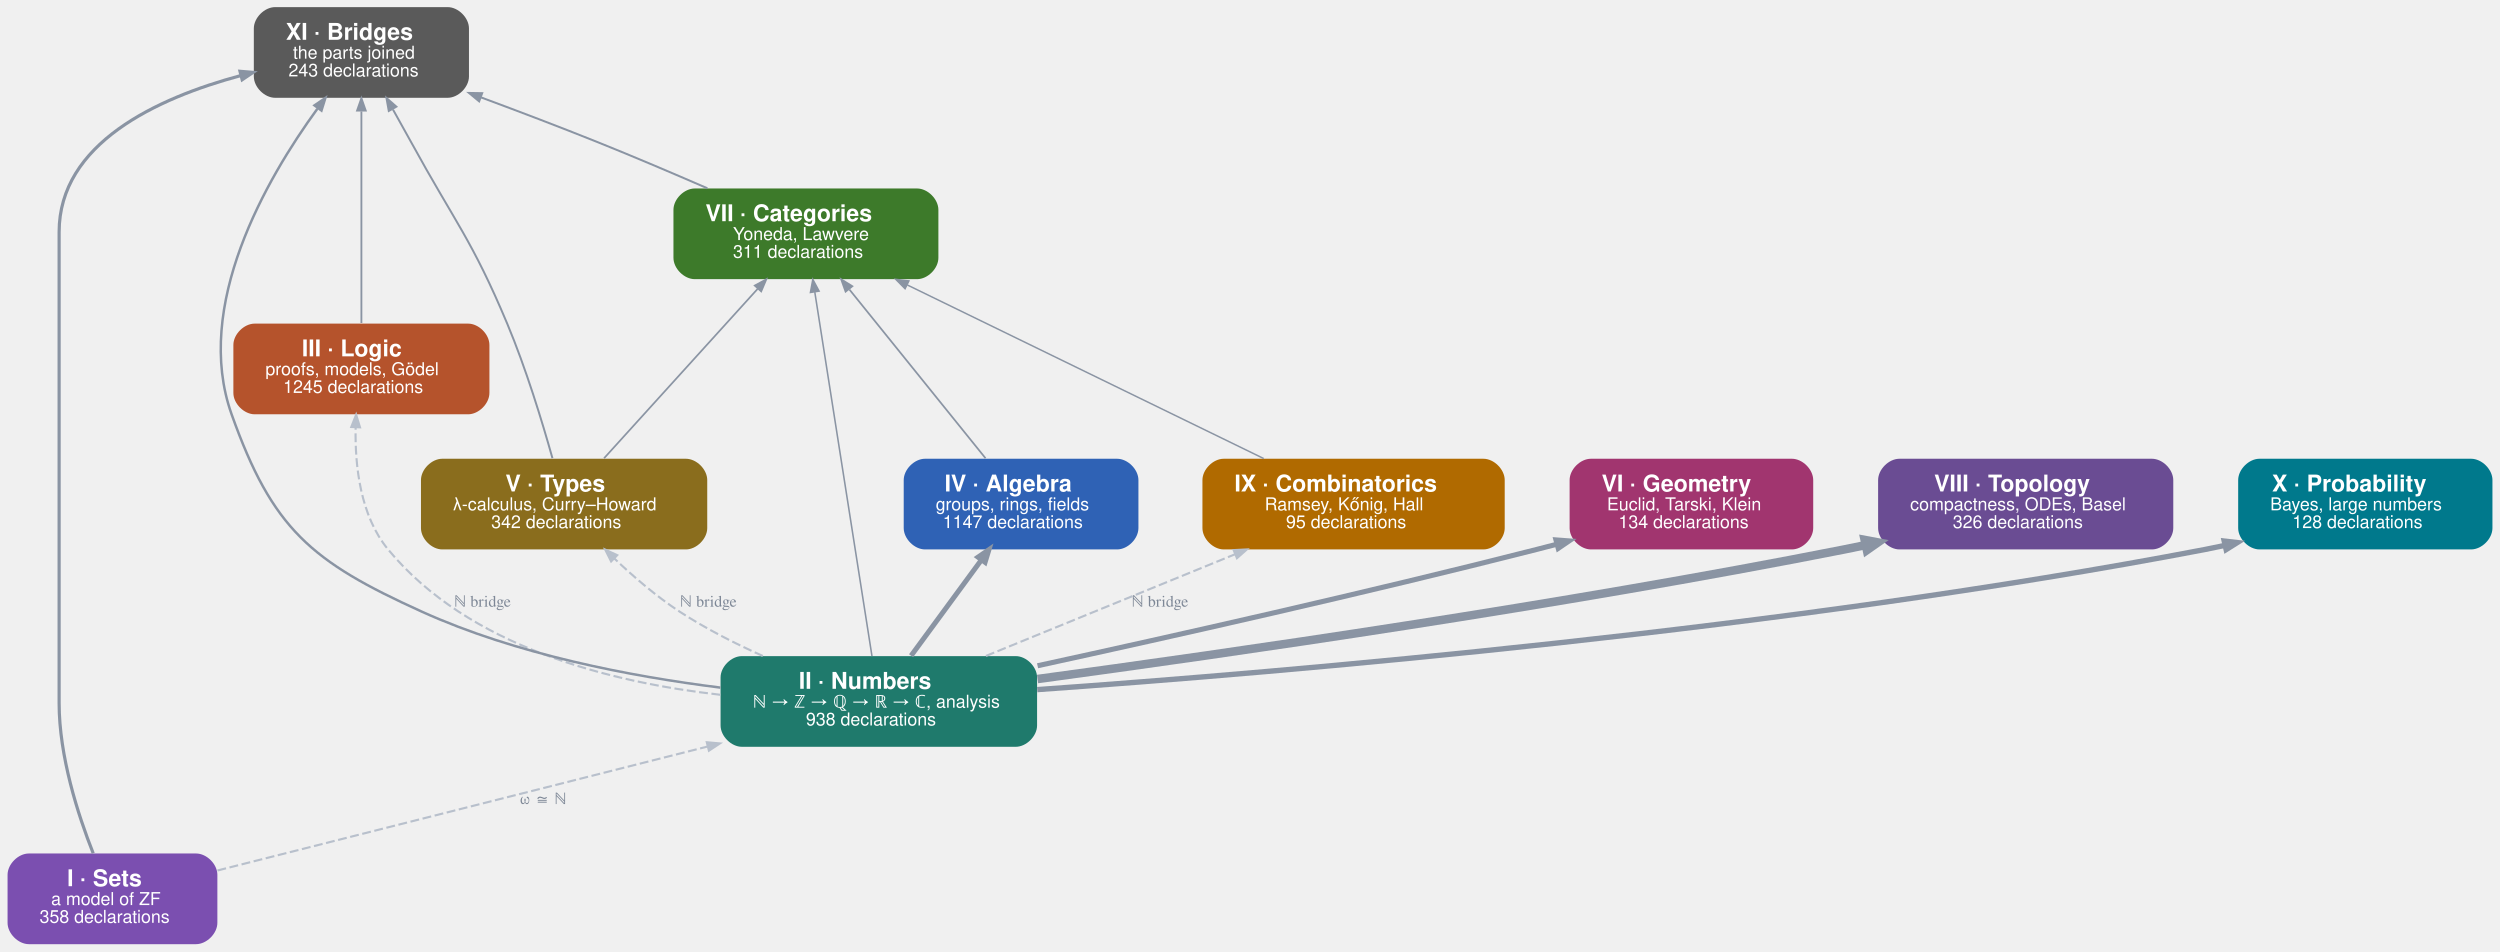
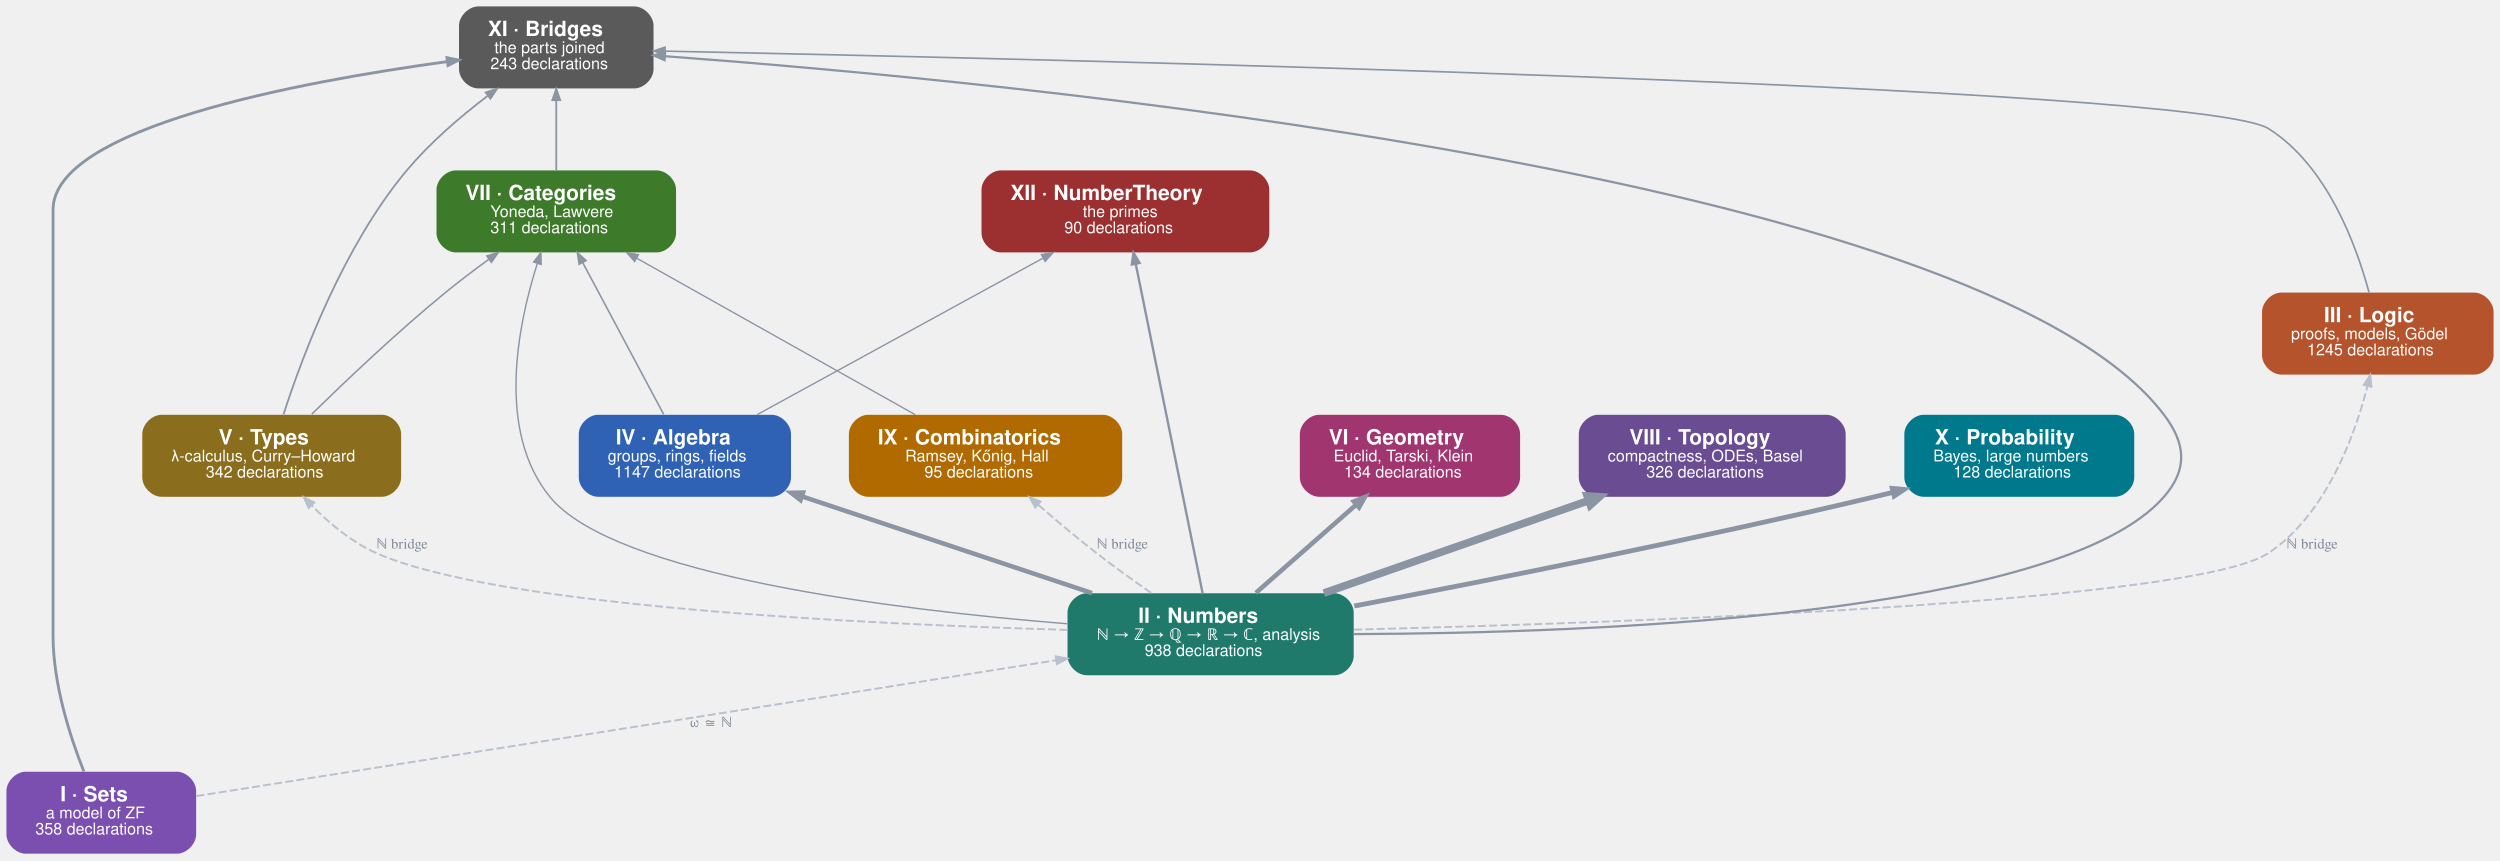
- <svg xmlns="http://www.w3.org/2000/svg" xmlns:xlink="http://www.w3.org/1999/xlink" width="1406pt" height="535pt" viewBox="0.00 0.00 1405.50 535.00">
+ <svg xmlns="http://www.w3.org/2000/svg" xmlns:xlink="http://www.w3.org/1999/xlink" width="1555pt" height="535pt" viewBox="0.00 0.00 1555.00 535.00">
  <g id="graph0" class="graph" transform="scale(1 1) rotate(0) translate(4 531)">
    <g id="node1" class="node">
      <path fill="#7b4fb0" stroke="black" stroke-width="0" d="M106,-51C106,-51 12,-51 12,-51 6,-51 0,-45 0,-39 0,-39 0,-12 0,-12 0,-6 6,0 12,0 12,0 106,0 106,0 112,0 118,-6 118,-12 118,-12 118,-39 118,-39 118,-45 112,-51 106,-51" />
      <text text-anchor="start" x="33.5" y="-32.6" font-family="Helvetica,sans-Serif" font-weight="bold" font-size="13.00" fill="white">I · Sets</text>
      <text text-anchor="start" x="24.5" y="-22" font-family="Helvetica,sans-Serif" font-size="10.00" fill="white">a model of ZF</text>
      <text text-anchor="start" x="18" y="-12" font-family="Helvetica,sans-Serif" font-size="10.00" fill="white">358 declarations</text>
    </g>
    <g id="node2" class="node">
-       <path fill="#1f7a6c" stroke="black" stroke-width="0" d="M567,-162C567,-162 413,-162 413,-162 407,-162 401,-156 401,-150 401,-150 401,-123 401,-123 401,-117 407,-111 413,-111 413,-111 567,-111 567,-111 573,-111 579,-117 579,-123 579,-123 579,-150 579,-150 579,-156 573,-162 567,-162" />
-       <text text-anchor="start" x="445" y="-143.6" font-family="Helvetica,sans-Serif" font-weight="bold" font-size="13.00" fill="white">II · Numbers</text>
-       <text text-anchor="start" x="419" y="-133" font-family="Helvetica,sans-Serif" font-size="10.00" fill="white">ℕ → ℤ → ℚ → ℝ → ℂ, analysis</text>
-       <text text-anchor="start" x="449" y="-123" font-family="Helvetica,sans-Serif" font-size="10.00" fill="white">938 declarations</text>
-     </g>
-     <g id="edge14" class="edge">
-       <path fill="none" stroke="#b8c0cc" stroke-width="1.2" stroke-dasharray="5,2" d="M118.03,-41.43C189,-59.38 309.1,-89.75 393.59,-111.12" />
-       <polygon fill="#b8c0cc" stroke="#b8c0cc" stroke-width="1.2" points="393.25,-113.56 400.63,-112.9 394.45,-108.81 393.25,-113.56" />
-       <text text-anchor="start" x="288" y="-78.8" font-family="Times,serif" font-size="9.00" fill="#7d8796">ω ≅ ℕ</text>
+       <path fill="#1f7a6c" stroke="black" stroke-width="0" d="M826,-162C826,-162 672,-162 672,-162 666,-162 660,-156 660,-150 660,-150 660,-123 660,-123 660,-117 666,-111 672,-111 672,-111 826,-111 826,-111 832,-111 838,-117 838,-123 838,-123 838,-150 838,-150 838,-156 832,-162 826,-162" />
+       <text text-anchor="start" x="704" y="-143.6" font-family="Helvetica,sans-Serif" font-weight="bold" font-size="13.00" fill="white">II · Numbers</text>
+       <text text-anchor="start" x="678" y="-133" font-family="Helvetica,sans-Serif" font-size="10.00" fill="white">ℕ → ℤ → ℚ → ℝ → ℂ, analysis</text>
+       <text text-anchor="start" x="708" y="-123" font-family="Helvetica,sans-Serif" font-size="10.00" fill="white">938 declarations</text>
+     </g>
+     <g id="edge16" class="edge">
+       <path fill="none" stroke="#b8c0cc" stroke-width="1.2" stroke-dasharray="5,2" d="M118.13,-35.84C237.37,-54.68 507.65,-97.37 652.71,-120.29" />
+       <polygon fill="#b8c0cc" stroke="#b8c0cc" stroke-width="1.2" points="652.65,-122.76 659.95,-121.43 653.41,-117.92 652.65,-122.76" />
+       <text text-anchor="start" x="425" y="-78.8" font-family="Times,serif" font-size="9.00" fill="#7d8796">ω ≅ ℕ</text>
    </g>
    <g id="node11" class="node">
-       <path fill="#5a5a5a" stroke="black" stroke-width="0" d="M247.5,-527C247.5,-527 150.5,-527 150.5,-527 144.5,-527 138.5,-521 138.5,-515 138.5,-515 138.5,-488 138.5,-488 138.5,-482 144.5,-476 150.5,-476 150.5,-476 247.5,-476 247.5,-476 253.5,-476 259.5,-482 259.5,-488 259.5,-488 259.5,-515 259.5,-515 259.5,-521 253.5,-527 247.5,-527" />
-       <text text-anchor="start" x="156.5" y="-508.6" font-family="Helvetica,sans-Serif" font-weight="bold" font-size="13.00" fill="white">XI · Bridges</text>
-       <text text-anchor="start" x="160.5" y="-498" font-family="Helvetica,sans-Serif" font-size="10.00" fill="white">the parts joined</text>
-       <text text-anchor="start" x="158" y="-488" font-family="Helvetica,sans-Serif" font-size="10.00" fill="white">243 declarations</text>
+       <path fill="#5a5a5a" stroke="black" stroke-width="0" d="M390.5,-527C390.5,-527 293.5,-527 293.5,-527 287.5,-527 281.5,-521 281.5,-515 281.5,-515 281.5,-488 281.5,-488 281.5,-482 287.5,-476 293.5,-476 293.5,-476 390.5,-476 390.5,-476 396.5,-476 402.5,-482 402.5,-488 402.5,-488 402.5,-515 402.5,-515 402.5,-521 396.5,-527 390.5,-527" />
+       <text text-anchor="start" x="299.5" y="-508.6" font-family="Helvetica,sans-Serif" font-weight="bold" font-size="13.00" fill="white">XI · Bridges</text>
+       <text text-anchor="start" x="303.5" y="-498" font-family="Helvetica,sans-Serif" font-size="10.00" fill="white">the parts joined</text>
+       <text text-anchor="start" x="301" y="-488" font-family="Helvetica,sans-Serif" font-size="10.00" fill="white">243 declarations</text>
+     </g>
+     <g id="edge13" class="edge">
+       <g id="a_edge13">
+         <a xlink:title="738 uses of Sets in Bridges">
+           <path fill="none" stroke="#8a94a3" stroke-width="1.79" d="M48.17,-51.08C39.58,-72.83 29,-105.67 29,-135.5 29,-135.5 29,-135.5 29,-400.5 29,-451.58 182.17,-480.13 274.21,-492.68" />
+           <polygon fill="#8a94a3" stroke="#8a94a3" stroke-width="1.79" points="274.02,-495.12 281.28,-493.62 274.67,-490.27 274.02,-495.12" />
+         </a>
+       </g>
+     </g>
+     <g id="node3" class="node">
+       <path fill="#b5532c" stroke="black" stroke-width="0" d="M1535,-349C1535,-349 1415,-349 1415,-349 1409,-349 1403,-343 1403,-337 1403,-337 1403,-310 1403,-310 1403,-304 1409,-298 1415,-298 1415,-298 1535,-298 1535,-298 1541,-298 1547,-304 1547,-310 1547,-310 1547,-337 1547,-337 1547,-343 1541,-349 1535,-349" />
+       <text text-anchor="start" x="1441.5" y="-330.6" font-family="Helvetica,sans-Serif" font-weight="bold" font-size="13.00" fill="white">III · Logic</text>
+       <text text-anchor="start" x="1421" y="-320" font-family="Helvetica,sans-Serif" font-size="10.00" fill="white">proofs, models, Gödel</text>
+       <text text-anchor="start" x="1431" y="-310" font-family="Helvetica,sans-Serif" font-size="10.00" fill="white">1245 declarations</text>
+     </g>
+     <g id="edge17" class="edge">
+       <path fill="none" stroke="#b8c0cc" stroke-width="1.2" stroke-dasharray="5,2" d="M838.29,-139.37C1007.22,-143.61 1360.87,-156.09 1407,-187 1442.47,-210.77 1460.29,-258.83 1468.59,-290.85" />
+       <polygon fill="#b8c0cc" stroke="#b8c0cc" stroke-width="1.2" points="1466.26,-291.61 1470.31,-297.82 1471.01,-290.44 1466.26,-291.61" />
+       <text text-anchor="start" x="1418" y="-189.8" font-family="Times,serif" font-size="9.00" fill="#7d8796">ℕ bridge</text>
+     </g>
+     <g id="node4" class="node">
+       <path fill="#2f62b5" stroke="black" stroke-width="0" d="M476,-273C476,-273 368,-273 368,-273 362,-273 356,-267 356,-261 356,-261 356,-234 356,-234 356,-228 362,-222 368,-222 368,-222 476,-222 476,-222 482,-222 488,-228 488,-234 488,-234 488,-261 488,-261 488,-267 482,-273 476,-273" />
+       <text text-anchor="start" x="379" y="-254.6" font-family="Helvetica,sans-Serif" font-weight="bold" font-size="13.00" fill="white">IV · Algebra</text>
+       <text text-anchor="start" x="374" y="-244" font-family="Helvetica,sans-Serif" font-size="10.00" fill="white">groups, rings, fields</text>
+       <text text-anchor="start" x="378" y="-234" font-family="Helvetica,sans-Serif" font-size="10.00" fill="white">1147 declarations</text>
+     </g>
+     <g id="edge6" class="edge">
+       <g id="a_edge6">
+         <a xlink:title="3114 uses of Numbers in Algebra">
+           <path fill="none" stroke="#8a94a3" stroke-width="2.84" d="M675.21,-162.1C621.28,-180.07 548.51,-204.33 494.82,-222.23" />
+           <polygon fill="#8a94a3" stroke="#8a94a3" stroke-width="2.84" points="493.9,-219.95 488.03,-224.49 495.45,-224.6 493.9,-219.95" />
+         </a>
+       </g>
+     </g>
+     <g id="node5" class="node">
+       <path fill="#8a6d1d" stroke="black" stroke-width="0" d="M233.5,-273C233.5,-273 96.5,-273 96.5,-273 90.5,-273 84.5,-267 84.5,-261 84.5,-261 84.5,-234 84.5,-234 84.5,-228 90.5,-222 96.5,-222 96.5,-222 233.5,-222 233.5,-222 239.5,-222 245.5,-228 245.5,-234 245.5,-234 245.5,-261 245.5,-261 245.5,-267 239.5,-273 233.5,-273" />
+       <text text-anchor="start" x="132" y="-254.6" font-family="Helvetica,sans-Serif" font-weight="bold" font-size="13.00" fill="white">V · Types</text>
+       <text text-anchor="start" x="102.5" y="-244" font-family="Helvetica,sans-Serif" font-size="10.00" fill="white">λ-calculus, Curry–Howard</text>
+       <text text-anchor="start" x="124" y="-234" font-family="Helvetica,sans-Serif" font-size="10.00" fill="white">342 declarations</text>
+     </g>
+     <g id="edge18" class="edge">
+       <path fill="none" stroke="#b8c0cc" stroke-width="1.2" stroke-dasharray="5,2" d="M659.94,-139.21C532.36,-142.81 304.7,-153.8 230,-187 214.85,-193.73 200.87,-205.43 189.79,-216.69" />
+       <polygon fill="#b8c0cc" stroke="#b8c0cc" stroke-width="1.2" points="187.97,-215.05 184.91,-221.8 191.52,-218.43 187.97,-215.05" />
+       <text text-anchor="start" x="230" y="-189.8" font-family="Times,serif" font-size="9.00" fill="#7d8796">ℕ bridge</text>
+     </g>
+     <g id="node6" class="node">
+       <path fill="#a1356f" stroke="black" stroke-width="0" d="M929.5,-273C929.5,-273 816.5,-273 816.5,-273 810.5,-273 804.5,-267 804.5,-261 804.5,-261 804.5,-234 804.5,-234 804.5,-228 810.5,-222 816.5,-222 816.5,-222 929.5,-222 929.5,-222 935.5,-222 941.5,-228 941.5,-234 941.5,-234 941.5,-261 941.5,-261 941.5,-267 935.5,-273 929.5,-273" />
+       <text text-anchor="start" x="822.5" y="-254.6" font-family="Helvetica,sans-Serif" font-weight="bold" font-size="13.00" fill="white">VI · Geometry</text>
+       <text text-anchor="start" x="825.5" y="-244" font-family="Helvetica,sans-Serif" font-size="10.00" fill="white">Euclid, Tarski, Klein</text>
+       <text text-anchor="start" x="832" y="-234" font-family="Helvetica,sans-Serif" font-size="10.00" fill="white">134 declarations</text>
+     </g>
+     <g id="edge9" class="edge">
+       <g id="a_edge9">
+         <a xlink:title="3189 uses of Numbers in Geometry">
+           <path fill="none" stroke="#8a94a3" stroke-width="2.87" d="M777.14,-162.23C795.69,-178.54 820.07,-199.97 839.6,-217.14" />
+           <polygon fill="#8a94a3" stroke="#8a94a3" stroke-width="2.87" points="838.1,-219.08 844.97,-221.86 841.33,-215.4 838.1,-219.08" />
+         </a>
+       </g>
+     </g>
+     <g id="node7" class="node">
+       <path fill="#3d7a2a" stroke="black" stroke-width="0" d="M404.5,-425C404.5,-425 279.5,-425 279.5,-425 273.5,-425 267.5,-419 267.5,-413 267.5,-413 267.5,-386 267.5,-386 267.5,-380 273.5,-374 279.5,-374 279.5,-374 404.5,-374 404.5,-374 410.5,-374 416.5,-380 416.5,-386 416.5,-386 416.5,-413 416.5,-413 416.5,-419 410.5,-425 404.5,-425" />
+       <text text-anchor="start" x="285.5" y="-406.6" font-family="Helvetica,sans-Serif" font-weight="bold" font-size="13.00" fill="white">VII · Categories</text>
+       <text text-anchor="start" x="301" y="-396" font-family="Helvetica,sans-Serif" font-size="10.00" fill="white">Yoneda, Lawvere</text>
+       <text text-anchor="start" x="301" y="-386" font-family="Helvetica,sans-Serif" font-size="10.00" fill="white">311 declarations</text>
+     </g>
+     <g id="edge8" class="edge">
+       <g id="a_edge8">
+         <a xlink:title="5 uses of Numbers in Categories">
+           <path fill="none" stroke="#8a94a3" stroke-width="0.88" d="M659.96,-142.99C551.52,-151.74 377.82,-173.16 338,-222 304.72,-262.81 317.91,-328.34 330.19,-367.03" />
+           <polygon fill="#8a94a3" stroke="#8a94a3" stroke-width="0.88" points="327.94,-368.04 332.46,-373.93 332.6,-366.51 327.94,-368.04" />
+         </a>
+       </g>
+     </g>
+     <g id="node8" class="node">
+       <path fill="#6a4c93" stroke="black" stroke-width="0" d="M1132,-273C1132,-273 990,-273 990,-273 984,-273 978,-267 978,-261 978,-261 978,-234 978,-234 978,-228 984,-222 990,-222 990,-222 1132,-222 1132,-222 1138,-222 1144,-228 1144,-234 1144,-234 1144,-261 1144,-261 1144,-267 1138,-273 1132,-273" />
+       <text text-anchor="start" x="1009.5" y="-254.6" font-family="Helvetica,sans-Serif" font-weight="bold" font-size="13.00" fill="white">VIII · Topology</text>
+       <text text-anchor="start" x="996" y="-244" font-family="Helvetica,sans-Serif" font-size="10.00" fill="white">compactness, ODEs, Basel</text>
+       <text text-anchor="start" x="1020" y="-234" font-family="Helvetica,sans-Serif" font-size="10.00" fill="white">326 declarations</text>
+     </g>
+     <g id="edge12" class="edge">
+       <g id="a_edge12">
+         <a xlink:title="11945 uses of Numbers in Topology">
+           <path fill="none" stroke="#8a94a3" stroke-width="4.8" d="M819.41,-162.1C868.43,-179.22 933.78,-202.06 984.16,-219.65" />
+           <polygon fill="#8a94a3" stroke="#8a94a3" stroke-width="4.8" points="983.27,-222.46 990.85,-221.99 985.21,-216.91 983.27,-222.46" />
+         </a>
+       </g>
+     </g>
+     <g id="node9" class="node">
+       <path fill="#b06a00" stroke="black" stroke-width="0" d="M682,-273C682,-273 536,-273 536,-273 530,-273 524,-267 524,-261 524,-261 524,-234 524,-234 524,-228 530,-222 536,-222 536,-222 682,-222 682,-222 688,-222 694,-228 694,-234 694,-234 694,-261 694,-261 694,-267 688,-273 682,-273" />
+       <text text-anchor="start" x="542" y="-254.6" font-family="Helvetica,sans-Serif" font-weight="bold" font-size="13.00" fill="white">IX · Combinatorics</text>
+       <text text-anchor="start" x="559" y="-244" font-family="Helvetica,sans-Serif" font-size="10.00" fill="white">Ramsey, Kőnig, Hall</text>
+       <text text-anchor="start" x="571" y="-234" font-family="Helvetica,sans-Serif" font-size="10.00" fill="white">95 declarations</text>
+     </g>
+     <g id="edge19" class="edge">
+       <path fill="none" stroke="#b8c0cc" stroke-width="1.2" stroke-dasharray="5,2" d="M712,-162.23C700.89,-169.94 688.8,-178.61 678,-187 665.87,-196.42 653.01,-207.26 641.72,-217.08" />
+       <polygon fill="#b8c0cc" stroke="#b8c0cc" stroke-width="1.2" points="639.98,-215.35 636.32,-221.81 643.2,-219.04 639.98,-215.35" />
+       <text text-anchor="start" x="678" y="-189.8" font-family="Times,serif" font-size="9.00" fill="#7d8796">ℕ bridge</text>
+     </g>
+     <g id="node10" class="node">
+       <path fill="#00798c" stroke="black" stroke-width="0" d="M1311.5,-273C1311.5,-273 1192.5,-273 1192.5,-273 1186.5,-273 1180.5,-267 1180.5,-261 1180.5,-261 1180.5,-234 1180.5,-234 1180.5,-228 1186.5,-222 1192.5,-222 1192.5,-222 1311.5,-222 1311.5,-222 1317.5,-222 1323.5,-228 1323.5,-234 1323.5,-234 1323.5,-261 1323.5,-261 1323.5,-267 1317.5,-273 1311.5,-273" />
+       <text text-anchor="start" x="1199.5" y="-254.6" font-family="Helvetica,sans-Serif" font-weight="bold" font-size="13.00" fill="white">X · Probability</text>
+       <text text-anchor="start" x="1198.5" y="-244" font-family="Helvetica,sans-Serif" font-size="10.00" fill="white">Bayes, large numbers</text>
+       <text text-anchor="start" x="1211" y="-234" font-family="Helvetica,sans-Serif" font-size="10.00" fill="white">128 declarations</text>
    </g>
    <g id="edge11" class="edge">
      <g id="a_edge11">
-         <a xlink:title="738 uses of Sets in Bridges">
-           <path fill="none" stroke="#8a94a3" stroke-width="1.79" d="M48.17,-51.08C39.58,-72.83 29,-105.67 29,-135.5 29,-135.5 29,-135.5 29,-400.5 29,-450.27 83.8,-475.76 131.18,-488.5" />
-           <polygon fill="#8a94a3" stroke="#8a94a3" stroke-width="1.79" points="130.72,-490.91 138.11,-490.29 131.94,-486.16 130.72,-490.91" />
-         </a>
-       </g>
-     </g>
-     <g id="node3" class="node">
-       <path fill="#b5532c" stroke="black" stroke-width="0" d="M259,-349C259,-349 139,-349 139,-349 133,-349 127,-343 127,-337 127,-337 127,-310 127,-310 127,-304 133,-298 139,-298 139,-298 259,-298 259,-298 265,-298 271,-304 271,-310 271,-310 271,-337 271,-337 271,-343 265,-349 259,-349" />
-       <text text-anchor="start" x="165.5" y="-330.6" font-family="Helvetica,sans-Serif" font-weight="bold" font-size="13.00" fill="white">III · Logic</text>
-       <text text-anchor="start" x="145" y="-320" font-family="Helvetica,sans-Serif" font-size="10.00" fill="white">proofs, models, Gödel</text>
-       <text text-anchor="start" x="155" y="-310" font-family="Helvetica,sans-Serif" font-size="10.00" fill="white">1245 declarations</text>
-     </g>
-     <g id="edge15" class="edge">
-       <path fill="none" stroke="#b8c0cc" stroke-width="1.2" stroke-dasharray="5,2" d="M400.82,-140.26C338.68,-147.25 259.11,-167.29 214,-222 198.37,-240.95 195.31,-269.03 195.76,-290.69" />
-       <polygon fill="#b8c0cc" stroke="#b8c0cc" stroke-width="1.2" points="193.32,-290.87 196.04,-297.76 198.21,-290.67 193.32,-290.87" />
-       <text text-anchor="start" x="251" y="-189.8" font-family="Times,serif" font-size="9.00" fill="#7d8796">ℕ bridge</text>
-     </g>
-     <g id="node4" class="node">
-       <path fill="#2f62b5" stroke="black" stroke-width="0" d="M624,-273C624,-273 516,-273 516,-273 510,-273 504,-267 504,-261 504,-261 504,-234 504,-234 504,-228 510,-222 516,-222 516,-222 624,-222 624,-222 630,-222 636,-228 636,-234 636,-234 636,-261 636,-261 636,-267 630,-273 624,-273" />
-       <text text-anchor="start" x="527" y="-254.6" font-family="Helvetica,sans-Serif" font-weight="bold" font-size="13.00" fill="white">IV · Algebra</text>
-       <text text-anchor="start" x="522" y="-244" font-family="Helvetica,sans-Serif" font-size="10.00" fill="white">groups, rings, fields</text>
-       <text text-anchor="start" x="526" y="-234" font-family="Helvetica,sans-Serif" font-size="10.00" fill="white">1147 declarations</text>
+         <a xlink:title="3662 uses of Numbers in Probability">
+           <path fill="none" stroke="#8a94a3" stroke-width="3.01" d="M838.39,-154.08C922.28,-170.04 1051.11,-195.59 1162,-222 1165.74,-222.89 1169.56,-223.83 1173.42,-224.79" />
+           <polygon fill="#8a94a3" stroke="#8a94a3" stroke-width="3.01" points="1173,-227.21 1180.38,-226.56 1174.2,-222.46 1173,-227.21" />
+         </a>
+       </g>
+     </g>
+     <g id="edge7" class="edge">
+       <g id="a_edge7">
+         <a xlink:title="267 uses of Numbers in Bridges">
+           <path fill="none" stroke="#8a94a3" stroke-width="1.4" d="M838.14,-136.59C987.39,-137.17 1277.85,-148.07 1342,-222 1356.85,-239.12 1355.68,-254.93 1342,-273 1227.96,-423.64 615.71,-480.87 409.69,-496.03" />
+           <polygon fill="#8a94a3" stroke="#8a94a3" stroke-width="1.4" points="409.34,-493.6 402.54,-496.56 409.7,-498.49 409.34,-493.6" />
+         </a>
+       </g>
+     </g>
+     <g id="node12" class="node">
+       <path fill="#9c2f2f" stroke="black" stroke-width="0" d="M773.5,-425C773.5,-425 618.5,-425 618.5,-425 612.5,-425 606.5,-419 606.5,-413 606.5,-413 606.5,-386 606.5,-386 606.5,-380 612.5,-374 618.5,-374 618.5,-374 773.5,-374 773.5,-374 779.5,-374 785.5,-380 785.5,-386 785.5,-386 785.5,-413 785.5,-413 785.5,-419 779.5,-425 773.5,-425" />
+       <text text-anchor="start" x="624.5" y="-406.6" font-family="Helvetica,sans-Serif" font-weight="bold" font-size="13.00" fill="white">XII · NumberTheory</text>
+       <text text-anchor="start" x="669.5" y="-396" font-family="Helvetica,sans-Serif" font-size="10.00" fill="white">the primes</text>
+       <text text-anchor="start" x="658" y="-386" font-family="Helvetica,sans-Serif" font-size="10.00" fill="white">90 declarations</text>
+     </g>
+     <g id="edge10" class="edge">
+       <g id="a_edge10">
+         <a xlink:title="358 uses of Numbers in NumberTheory">
+           <path fill="none" stroke="#8a94a3" stroke-width="1.49" d="M744.01,-162.05C734.37,-209.56 713.15,-314.02 702.45,-366.74" />
+           <polygon fill="#8a94a3" stroke="#8a94a3" stroke-width="1.49" points="700,-366.47 701.01,-373.82 704.81,-367.45 700,-366.47" />
+         </a>
+       </g>
    </g>
    <g id="edge5" class="edge">
      <g id="a_edge5">
-         <a xlink:title="3114 uses of Numbers in Algebra">
-           <path fill="none" stroke="#8a94a3" stroke-width="2.84" d="M508.15,-162.23C519.81,-178.12 535.05,-198.88 547.48,-215.81" />
-           <polygon fill="#8a94a3" stroke="#8a94a3" stroke-width="2.84" points="545.8,-217.67 551.92,-221.86 549.75,-214.77 545.8,-217.67" />
-         </a>
-       </g>
-     </g>
-     <g id="node5" class="node">
-       <path fill="#8a6d1d" stroke="black" stroke-width="0" d="M381.5,-273C381.5,-273 244.5,-273 244.5,-273 238.5,-273 232.5,-267 232.5,-261 232.5,-261 232.5,-234 232.5,-234 232.5,-228 238.5,-222 244.5,-222 244.5,-222 381.5,-222 381.5,-222 387.5,-222 393.5,-228 393.5,-234 393.5,-234 393.5,-261 393.5,-261 393.5,-267 387.5,-273 381.5,-273" />
-       <text text-anchor="start" x="280" y="-254.6" font-family="Helvetica,sans-Serif" font-weight="bold" font-size="13.00" fill="white">V · Types</text>
-       <text text-anchor="start" x="250.5" y="-244" font-family="Helvetica,sans-Serif" font-size="10.00" fill="white">λ-calculus, Curry–Howard</text>
-       <text text-anchor="start" x="272" y="-234" font-family="Helvetica,sans-Serif" font-size="10.00" fill="white">342 declarations</text>
-     </g>
-     <g id="edge16" class="edge">
-       <path fill="none" stroke="#b8c0cc" stroke-width="1.2" stroke-dasharray="5,2" d="M424.75,-162.07C408.92,-169.17 392.42,-177.58 378,-187 365.01,-195.49 352.11,-206.58 341.27,-216.89" />
-       <polygon fill="#b8c0cc" stroke="#b8c0cc" stroke-width="1.2" points="339.45,-215.25 336.13,-221.88 342.86,-218.77 339.45,-215.25" />
-       <text text-anchor="start" x="378" y="-189.8" font-family="Times,serif" font-size="9.00" fill="#7d8796">ℕ bridge</text>
-     </g>
-     <g id="node6" class="node">
-       <path fill="#a1356f" stroke="black" stroke-width="0" d="M1003.5,-273C1003.5,-273 890.5,-273 890.5,-273 884.5,-273 878.5,-267 878.5,-261 878.5,-261 878.5,-234 878.5,-234 878.5,-228 884.5,-222 890.5,-222 890.5,-222 1003.5,-222 1003.5,-222 1009.5,-222 1015.5,-228 1015.5,-234 1015.5,-234 1015.5,-261 1015.5,-261 1015.5,-267 1009.5,-273 1003.5,-273" />
-       <text text-anchor="start" x="896.5" y="-254.6" font-family="Helvetica,sans-Serif" font-weight="bold" font-size="13.00" fill="white">VI · Geometry</text>
-       <text text-anchor="start" x="899.5" y="-244" font-family="Helvetica,sans-Serif" font-size="10.00" fill="white">Euclid, Tarski, Klein</text>
-       <text text-anchor="start" x="906" y="-234" font-family="Helvetica,sans-Serif" font-size="10.00" fill="white">134 declarations</text>
-     </g>
-     <g id="edge8" class="edge">
-       <g id="a_edge8">
-         <a xlink:title="3189 uses of Numbers in Geometry">
-           <path fill="none" stroke="#8a94a3" stroke-width="2.87" d="M579.27,-156.58C654.39,-172.94 764.54,-197.68 860,-222 863.71,-222.94 867.5,-223.93 871.32,-224.94" />
-           <polygon fill="#8a94a3" stroke="#8a94a3" stroke-width="2.87" points="870.83,-227.35 878.23,-226.79 872.1,-222.62 870.83,-227.35" />
-         </a>
-       </g>
-     </g>
-     <g id="node7" class="node">
-       <path fill="#3d7a2a" stroke="black" stroke-width="0" d="M511.5,-425C511.5,-425 386.5,-425 386.5,-425 380.5,-425 374.5,-419 374.5,-413 374.5,-413 374.5,-386 374.5,-386 374.5,-380 380.5,-374 386.5,-374 386.5,-374 511.5,-374 511.5,-374 517.5,-374 523.5,-380 523.5,-386 523.5,-386 523.5,-413 523.5,-413 523.5,-419 517.5,-425 511.5,-425" />
-       <text text-anchor="start" x="392.5" y="-406.6" font-family="Helvetica,sans-Serif" font-weight="bold" font-size="13.00" fill="white">VII · Categories</text>
-       <text text-anchor="start" x="408" y="-396" font-family="Helvetica,sans-Serif" font-size="10.00" fill="white">Yoneda, Lawvere</text>
-       <text text-anchor="start" x="408" y="-386" font-family="Helvetica,sans-Serif" font-size="10.00" fill="white">311 declarations</text>
-     </g>
-     <g id="edge7" class="edge">
-       <g id="a_edge7">
-         <a xlink:title="5 uses of Numbers in Categories">
-           <path fill="none" stroke="#8a94a3" stroke-width="0.88" d="M486.14,-162.05C478.68,-209.56 462.27,-314.02 453.99,-366.74" />
-           <polygon fill="#8a94a3" stroke="#8a94a3" stroke-width="0.88" points="451.54,-366.53 452.88,-373.82 456.38,-367.29 451.54,-366.53" />
-         </a>
-       </g>
-     </g>
-     <g id="node8" class="node">
-       <path fill="#6a4c93" stroke="black" stroke-width="0" d="M1206,-273C1206,-273 1064,-273 1064,-273 1058,-273 1052,-267 1052,-261 1052,-261 1052,-234 1052,-234 1052,-228 1058,-222 1064,-222 1064,-222 1206,-222 1206,-222 1212,-222 1218,-228 1218,-234 1218,-234 1218,-261 1218,-261 1218,-267 1212,-273 1206,-273" />
-       <text text-anchor="start" x="1083.5" y="-254.6" font-family="Helvetica,sans-Serif" font-weight="bold" font-size="13.00" fill="white">VIII · Topology</text>
-       <text text-anchor="start" x="1070" y="-244" font-family="Helvetica,sans-Serif" font-size="10.00" fill="white">compactness, ODEs, Basel</text>
-       <text text-anchor="start" x="1094" y="-234" font-family="Helvetica,sans-Serif" font-size="10.00" fill="white">326 declarations</text>
-     </g>
-     <g id="edge10" class="edge">
-       <g id="a_edge10">
-         <a xlink:title="11945 uses of Numbers in Topology">
-           <path fill="none" stroke="#8a94a3" stroke-width="4.8" d="M579.27,-149.12C687.19,-163.7 874.12,-190.61 1033,-222 1036.95,-222.78 1040.98,-223.61 1045.04,-224.47" />
-           <polygon fill="#8a94a3" stroke="#8a94a3" stroke-width="4.8" points="1044.44,-227.35 1051.9,-225.95 1045.68,-221.6 1044.44,-227.35" />
-         </a>
-       </g>
-     </g>
-     <g id="node9" class="node">
-       <path fill="#b06a00" stroke="black" stroke-width="0" d="M830,-273C830,-273 684,-273 684,-273 678,-273 672,-267 672,-261 672,-261 672,-234 672,-234 672,-228 678,-222 684,-222 684,-222 830,-222 830,-222 836,-222 842,-228 842,-234 842,-234 842,-261 842,-261 842,-267 836,-273 830,-273" />
-       <text text-anchor="start" x="690" y="-254.6" font-family="Helvetica,sans-Serif" font-weight="bold" font-size="13.00" fill="white">IX · Combinatorics</text>
-       <text text-anchor="start" x="707" y="-244" font-family="Helvetica,sans-Serif" font-size="10.00" fill="white">Ramsey, Kőnig, Hall</text>
-       <text text-anchor="start" x="719" y="-234" font-family="Helvetica,sans-Serif" font-size="10.00" fill="white">95 declarations</text>
-     </g>
-     <g id="edge17" class="edge">
-       <path fill="none" stroke="#b8c0cc" stroke-width="1.2" stroke-dasharray="5,2" d="M550.25,-162.1C591.95,-179.12 647.45,-201.78 690.45,-219.33" />
-       <polygon fill="#b8c0cc" stroke="#b8c0cc" stroke-width="1.2" points="689.56,-221.61 696.97,-221.99 691.41,-217.08 689.56,-221.61" />
-       <text text-anchor="start" x="632" y="-189.8" font-family="Times,serif" font-size="9.00" fill="#7d8796">ℕ bridge</text>
-     </g>
-     <g id="node10" class="node">
-       <path fill="#00798c" stroke="black" stroke-width="0" d="M1385.5,-273C1385.5,-273 1266.5,-273 1266.5,-273 1260.5,-273 1254.5,-267 1254.5,-261 1254.5,-261 1254.5,-234 1254.5,-234 1254.5,-228 1260.5,-222 1266.5,-222 1266.5,-222 1385.5,-222 1385.5,-222 1391.5,-222 1397.5,-228 1397.5,-234 1397.5,-234 1397.5,-261 1397.5,-261 1397.5,-267 1391.5,-273 1385.5,-273" />
-       <text text-anchor="start" x="1273.5" y="-254.6" font-family="Helvetica,sans-Serif" font-weight="bold" font-size="13.00" fill="white">X · Probability</text>
-       <text text-anchor="start" x="1272.5" y="-244" font-family="Helvetica,sans-Serif" font-size="10.00" fill="white">Bayes, large numbers</text>
-       <text text-anchor="start" x="1285" y="-234" font-family="Helvetica,sans-Serif" font-size="10.00" fill="white">128 declarations</text>
-     </g>
-     <g id="edge9" class="edge">
-       <g id="a_edge9">
-         <a xlink:title="3662 uses of Numbers in Probability">
-           <path fill="none" stroke="#8a94a3" stroke-width="3.01" d="M579.09,-143.16C719.65,-153.09 1001.09,-177 1236,-222 1239.59,-222.69 1243.24,-223.44 1246.92,-224.25" />
-           <polygon fill="#8a94a3" stroke="#8a94a3" stroke-width="3.01" points="1246.65,-226.7 1254.02,-225.86 1247.73,-221.92 1246.65,-226.7" />
-         </a>
-       </g>
-     </g>
-     <g id="edge6" class="edge">
-       <g id="a_edge6">
-         <a xlink:title="267 uses of Numbers in Bridges">
-           <path fill="none" stroke="#8a94a3" stroke-width="1.4" d="M400.93,-144.28C349.97,-150.66 285.87,-163.03 233,-187 170.59,-215.29 148.99,-233.45 126,-298 104.28,-358.99 145.38,-430.16 174.23,-469.81" />
-           <polygon fill="#8a94a3" stroke="#8a94a3" stroke-width="1.4" points="172.61,-471.73 178.74,-475.9 176.54,-468.81 172.61,-471.73" />
-         </a>
-       </g>
-     </g>
-     <g id="edge4" class="edge">
-       <g id="a_edge4">
        <a xlink:title="42 uses of Logic in Bridges">
-           <path fill="none" stroke="#8a94a3" stroke-width="1.04" d="M199,-349.34C199,-380.53 199,-434.08 199,-468.35" />
-           <polygon fill="#8a94a3" stroke="#8a94a3" stroke-width="1.04" points="196.55,-468.78 199,-475.78 201.45,-468.78 196.55,-468.78" />
+           <path fill="none" stroke="#8a94a3" stroke-width="1.04" d="M1469.56,-349.04C1461.51,-378.9 1443.29,-428.15 1407,-451 1364.78,-477.59 637.9,-494.51 409.86,-499.18" />
+           <polygon fill="#8a94a3" stroke="#8a94a3" stroke-width="1.04" points="409.56,-496.74 402.61,-499.33 409.66,-501.64 409.56,-496.74" />
        </a>
      </g>
    </g>
    <g id="edge1" class="edge">
      <g id="a_edge1">
        <a xlink:title="23 uses of Algebra in Categories">
-           <path fill="none" stroke="#8a94a3" stroke-width="0.98" d="M550.02,-273.27C529.03,-299.29 495.99,-340.25 473.45,-368.19" />
-           <polygon fill="#8a94a3" stroke="#8a94a3" stroke-width="0.98" points="471.3,-366.96 468.81,-373.94 475.11,-370.03 471.3,-366.96" />
-         </a>
-       </g>
-     </g>
-     <g id="edge13" class="edge">
-       <g id="a_edge13">
-         <a xlink:title="21 uses of Types in Categories">
-           <path fill="none" stroke="#8a94a3" stroke-width="0.97" d="M335.46,-273.27C359.15,-299.4 396.5,-340.6 421.84,-368.54" />
-           <polygon fill="#8a94a3" stroke="#8a94a3" stroke-width="0.97" points="420.22,-370.4 426.74,-373.94 423.85,-367.11 420.22,-370.4" />
-         </a>
-       </g>
-     </g>
-     <g id="edge12" class="edge">
-       <g id="a_edge12">
-         <a xlink:title="73 uses of Types in Bridges">
-           <path fill="none" stroke="#8a94a3" stroke-width="1.11" d="M306.44,-273.31C300.67,-293.93 291.56,-323.84 281,-349 261.14,-396.29 251.63,-406.01 227,-451 223.73,-456.98 220.18,-463.33 216.75,-469.42" />
-           <polygon fill="#8a94a3" stroke="#8a94a3" stroke-width="1.11" points="214.4,-468.6 213.09,-475.9 218.67,-471.01 214.4,-468.6" />
+           <path fill="none" stroke="#8a94a3" stroke-width="0.98" d="M408.79,-273.27C395.03,-299.08 373.43,-339.57 358.54,-367.49" />
+           <polygon fill="#8a94a3" stroke="#8a94a3" stroke-width="0.98" points="356.23,-366.61 355.1,-373.94 360.55,-368.92 356.23,-366.61" />
        </a>
      </g>
    </g>
    <g id="edge2" class="edge">
      <g id="a_edge2">
-         <a xlink:title="82 uses of Categories in Bridges">
-           <path fill="none" stroke="#8a94a3" stroke-width="1.13" d="M393.6,-425.1C374.2,-433.53 352.22,-442.88 332,-451 310.75,-459.53 287.4,-468.4 266.28,-476.22" />
-           <polygon fill="#8a94a3" stroke="#8a94a3" stroke-width="1.13" points="265.22,-474 259.5,-478.73 266.92,-478.6 265.22,-474" />
+         <a xlink:title="3 uses of Algebra in NumberTheory">
+           <path fill="none" stroke="#8a94a3" stroke-width="0.86" d="M466.94,-273.1C515.71,-299.8 593.46,-342.37 644.62,-370.37" />
+           <polygon fill="#8a94a3" stroke="#8a94a3" stroke-width="0.86" points="643.72,-372.67 651.04,-373.89 646.07,-368.37 643.72,-372.67" />
+         </a>
+       </g>
+     </g>
+     <g id="edge15" class="edge">
+       <g id="a_edge15">
+         <a xlink:title="21 uses of Types in Categories">
+           <path fill="none" stroke="#8a94a3" stroke-width="0.97" d="M189.92,-273.41C211.3,-294.35 243.27,-324.67 273,-349 281.52,-355.97 290.93,-363.08 300,-369.67" />
+           <polygon fill="#8a94a3" stroke="#8a94a3" stroke-width="0.97" points="298.78,-371.81 305.9,-373.91 301.65,-367.83 298.78,-371.81" />
+         </a>
+       </g>
+     </g>
+     <g id="edge14" class="edge">
+       <g id="a_edge14">
+         <a xlink:title="73 uses of Types in Bridges">
+           <path fill="none" stroke="#8a94a3" stroke-width="1.11" d="M172.35,-273.24C184.05,-309.55 209.69,-378.03 249,-425 263.51,-442.34 282.47,-458.56 299.48,-471.5" />
+           <polygon fill="#8a94a3" stroke="#8a94a3" stroke-width="1.11" points="298.09,-473.52 305.16,-475.76 301.03,-469.6 298.09,-473.52" />
        </a>
      </g>
    </g>
    <g id="edge3" class="edge">
      <g id="a_edge3">
+         <a xlink:title="82 uses of Categories in Bridges">
+           <path fill="none" stroke="#8a94a3" stroke-width="1.13" d="M342,-425.22C342,-438.32 342,-454.56 342,-468.61" />
+           <polygon fill="#8a94a3" stroke="#8a94a3" stroke-width="1.13" points="339.55,-468.72 342,-475.72 344.45,-468.72 339.55,-468.72" />
+         </a>
+       </g>
+     </g>
+     <g id="edge4" class="edge">
+       <g id="a_edge4">
        <a xlink:title="1 uses of Combinatorics in Categories">
-           <path fill="none" stroke="#8a94a3" stroke-width="0.84" d="M706.48,-273.1C651.43,-299.91 563.55,-342.71 506.05,-370.72" />
-           <polygon fill="#8a94a3" stroke="#8a94a3" stroke-width="0.84" points="504.76,-368.62 499.54,-373.89 506.91,-373.02 504.76,-368.62" />
+           <path fill="none" stroke="#8a94a3" stroke-width="0.84" d="M565.21,-273.1C517.68,-299.8 441.92,-342.37 392.06,-370.37" />
+           <polygon fill="#8a94a3" stroke="#8a94a3" stroke-width="0.84" points="390.72,-368.32 385.81,-373.89 393.12,-372.59 390.72,-368.32" />
        </a>
      </g>
    </g>
  </g>
</svg>
